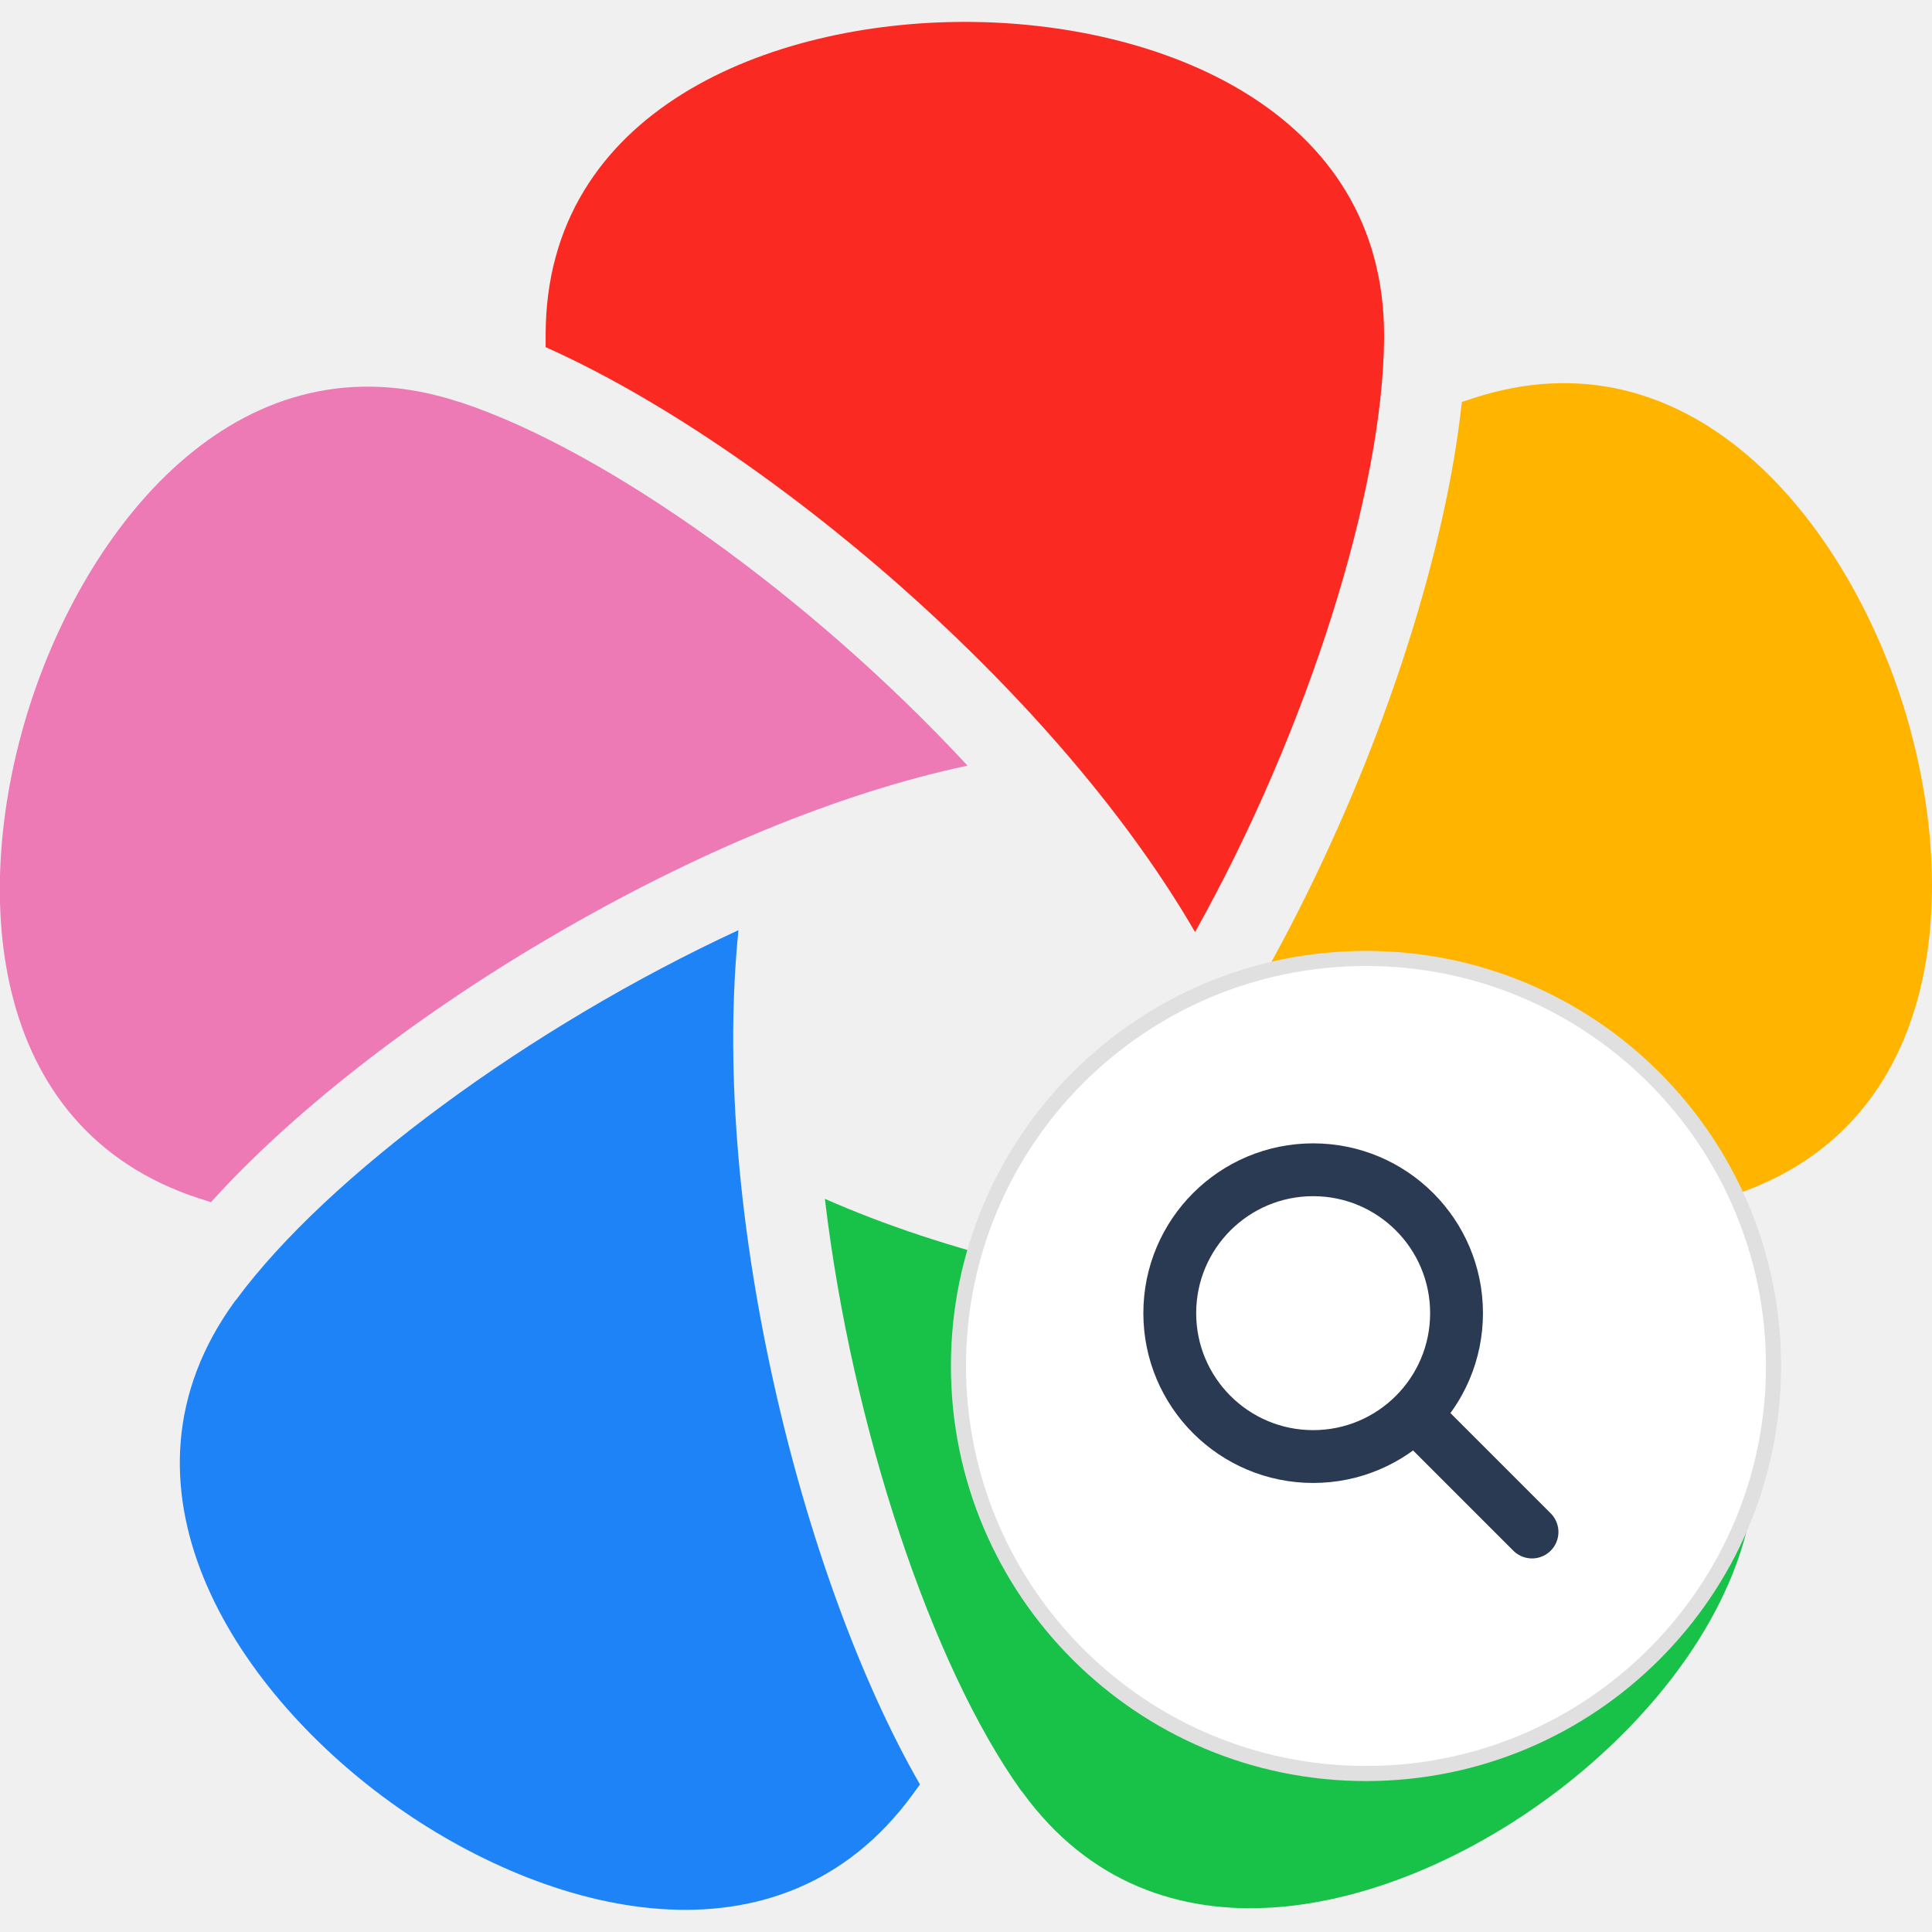
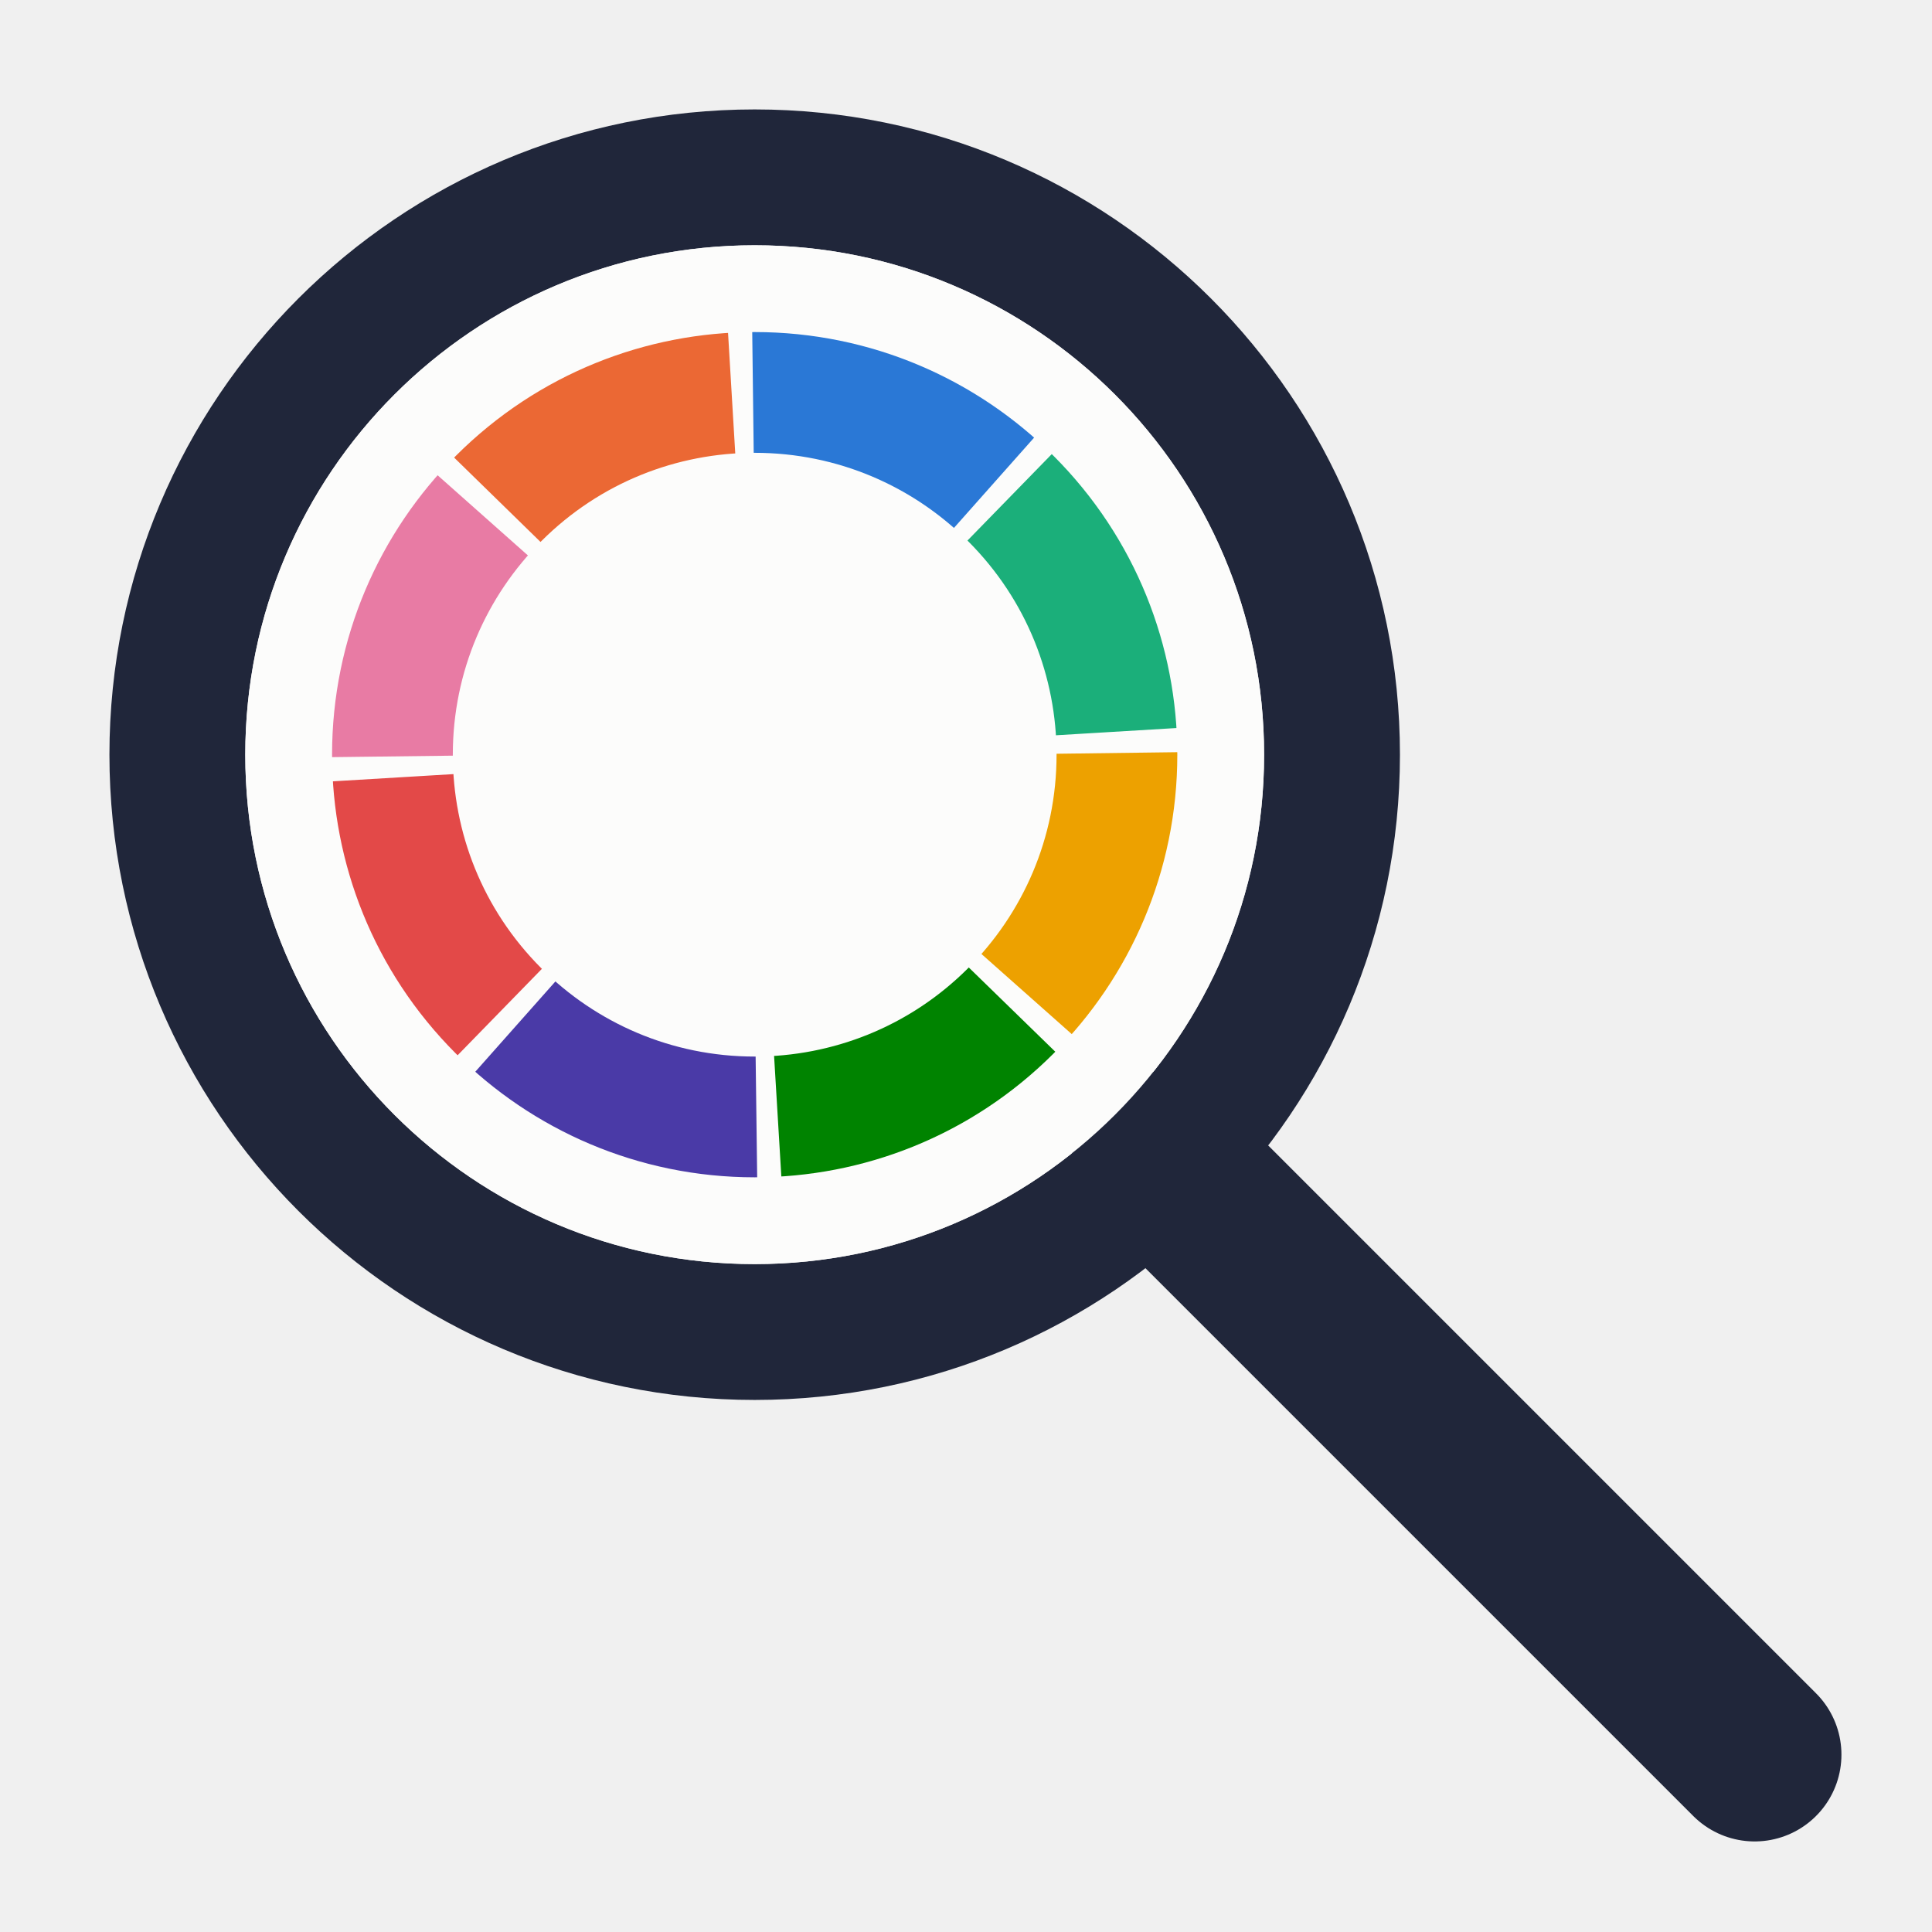
<svg xmlns="http://www.w3.org/2000/svg" viewBox="0 0 512 512">
-   <path d="M238.8 155.5c33.5 29.7 60.5 61.5 77.9 91.5 29.9-53.4 49.8-116.9 50.1-157.3v-.8c0-59.8-59.7-83.1-111.1-83.1S144.6 29 144.6 88.8V92c28.7 12.8 62.6 35.6 94.2 63.5" style="fill:#fa2921" />
-   <path d="M55.9 318.6c21-23.3 53.1-48.6 89.4-69.9 38.6-22.7 77.2-38.6 111.1-45.8-41.6-44.9-95.8-83.5-134.1-96.2-.3-.1-.5-.2-.7-.2-57-18.7-97.6 30.9-113.5 79.8S-4.1 299.1 52.8 317.6c.8.2 1.8.6 3.1 1" style="fill:#ed79b5" />
-   <path d="M503.9 185.4C488 136.6 447.4 87 390.5 105.5c-.8.3-1.8.6-3.1 1-3.3 31.2-14.4 70.5-31.2 109.1-17.9 41.1-39.8 76.6-62.9 102.4 60 11.9 126.5 11.3 165.1-1 .3-.1.5-.2.7-.2 57-18.6 60.6-82.5 44.8-131.4" style="fill:#ffb400" />
-   <path d="M205 366.3c-9.7-43.7-12.8-85.3-9.3-119.8-55.5 25.7-109 65.3-133 97.8-.2.2-.3.4-.5.6-35.2 48.4-.6 102.3 41 132.5s103.5 46.4 138.7-1.9c.5-.7 1.1-1.5 1.9-2.6-15.6-27.1-29.7-65.5-38.8-106.6" style="fill:#1e83f7" />
-   <path d="M448.8 341.9c-30.7 6.5-71.5 8.1-113.4 4-44.6-4.3-85.1-14.2-116.8-28.2 7.2 60.8 28.4 123.8 51.9 156.7.2.2.3.4.5.6 35.2 48.4 97.1 32.2 138.7 1.9 41.6-30.2 76.2-84.1 41-132.5-.5-.6-1.1-1.4-1.9-2.5" style="fill:#18c249" />
-   <circle cx="362" cy="362" r="108" fill="#ffffff" stroke="#e0e0e0" stroke-width="4" />
-   <g fill="none" stroke="#2a3a52" stroke-width="14" stroke-linecap="round">
-     <circle cx="348" cy="348" r="38" />
-     <line x1="376.5" y1="376.5" x2="406" y2="406" />
-   </g>
+   <line x1="307" y1="307" x2="465" y2="465" stroke="#20263a" stroke-width="46" stroke-linecap="round" />
+   <circle cx="200" cy="200" r="153" fill="none" stroke="#20263a" stroke-width="36" />
+   <circle cx="200" cy="200" r="135" fill="#fcfcfb" />
+   <circle cx="200" cy="200" r="96" fill="none" stroke="#2a78d6" stroke-width="32" stroke-dasharray="69.3 533.5" transform="rotate(-90 200 200)" />
+   <circle cx="200" cy="200" r="96" fill="none" stroke="#1baf7a" stroke-width="32" stroke-dasharray="69.3 533.5" transform="rotate(-45 200 200)" />
+   <circle cx="200" cy="200" r="96" fill="none" stroke="#eda100" stroke-width="32" stroke-dasharray="69.3 533.5" transform="rotate(0 200 200)" />
+   <circle cx="200" cy="200" r="96" fill="none" stroke="#008300" stroke-width="32" stroke-dasharray="69.3 533.5" transform="rotate(45 200 200)" />
+   <circle cx="200" cy="200" r="96" fill="none" stroke="#4a3aa7" stroke-width="32" stroke-dasharray="69.3 533.5" transform="rotate(90 200 200)" />
+   <circle cx="200" cy="200" r="96" fill="none" stroke="#e34948" stroke-width="32" stroke-dasharray="69.3 533.5" transform="rotate(135 200 200)" />
+   <circle cx="200" cy="200" r="96" fill="none" stroke="#e87ba4" stroke-width="32" stroke-dasharray="69.3 533.5" transform="rotate(180 200 200)" />
+   <circle cx="200" cy="200" r="96" fill="none" stroke="#eb6834" stroke-width="32" stroke-dasharray="69.3 533.5" transform="rotate(225 200 200)" />
</svg>
